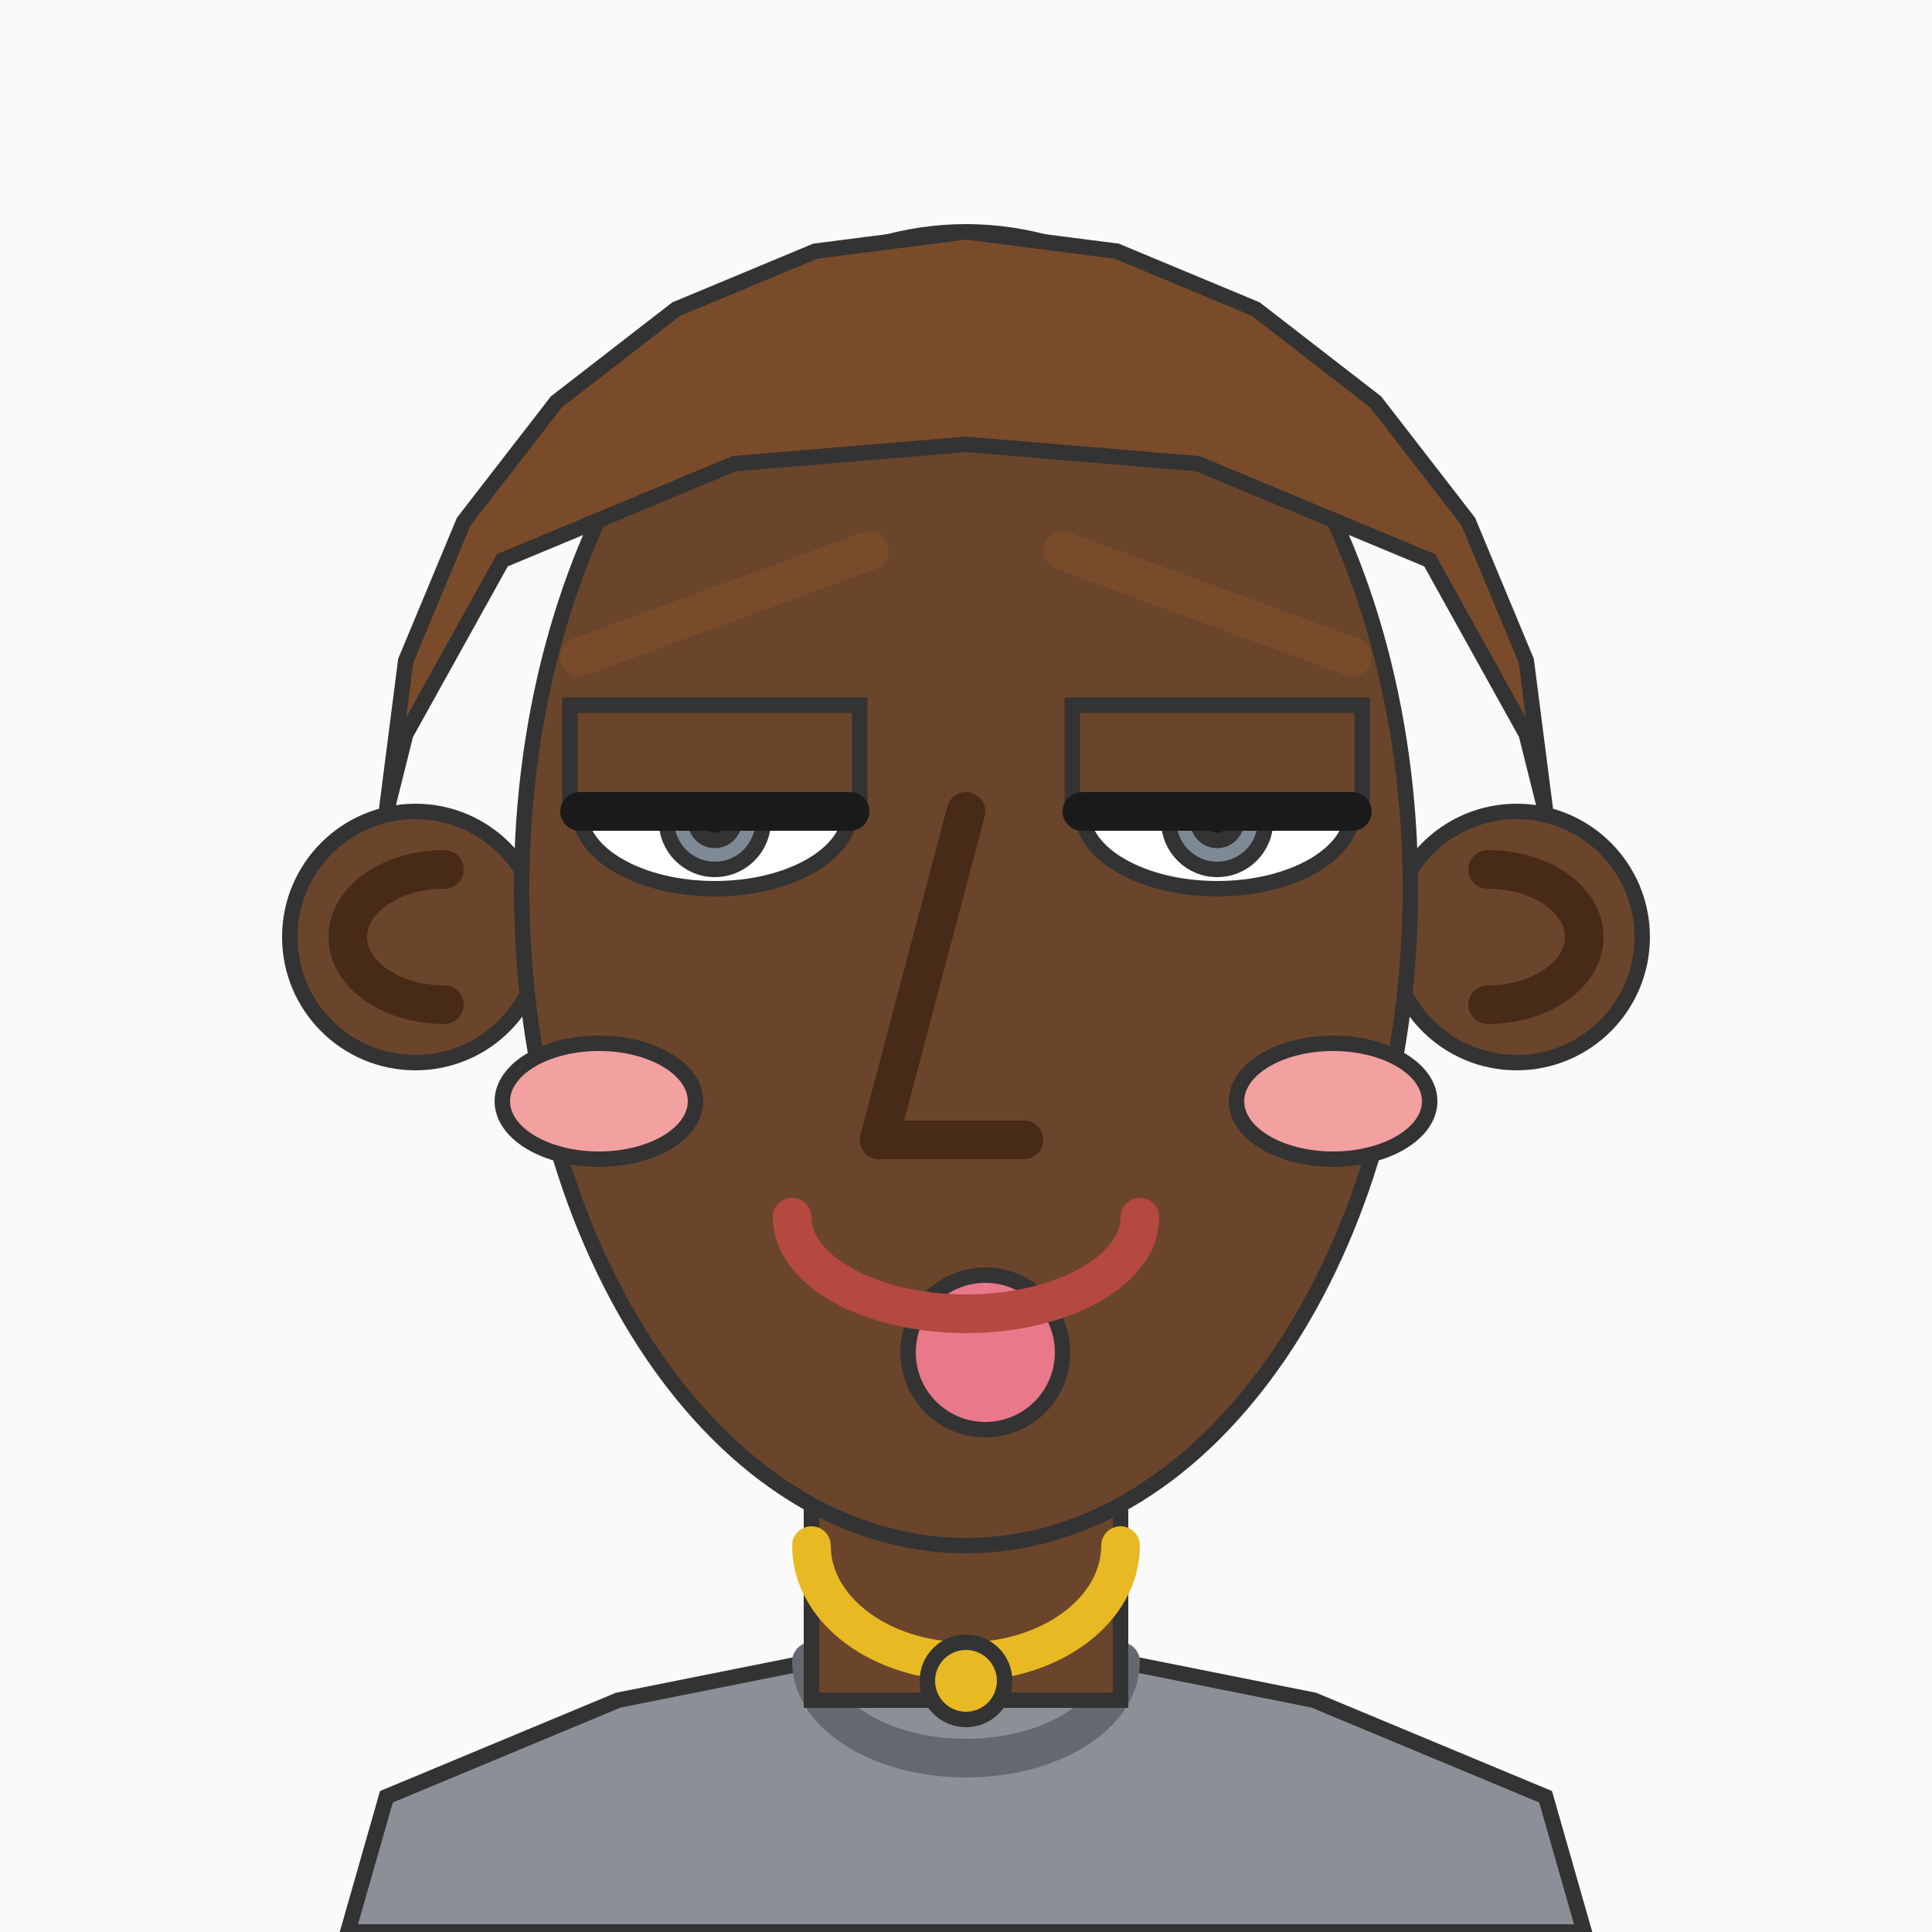
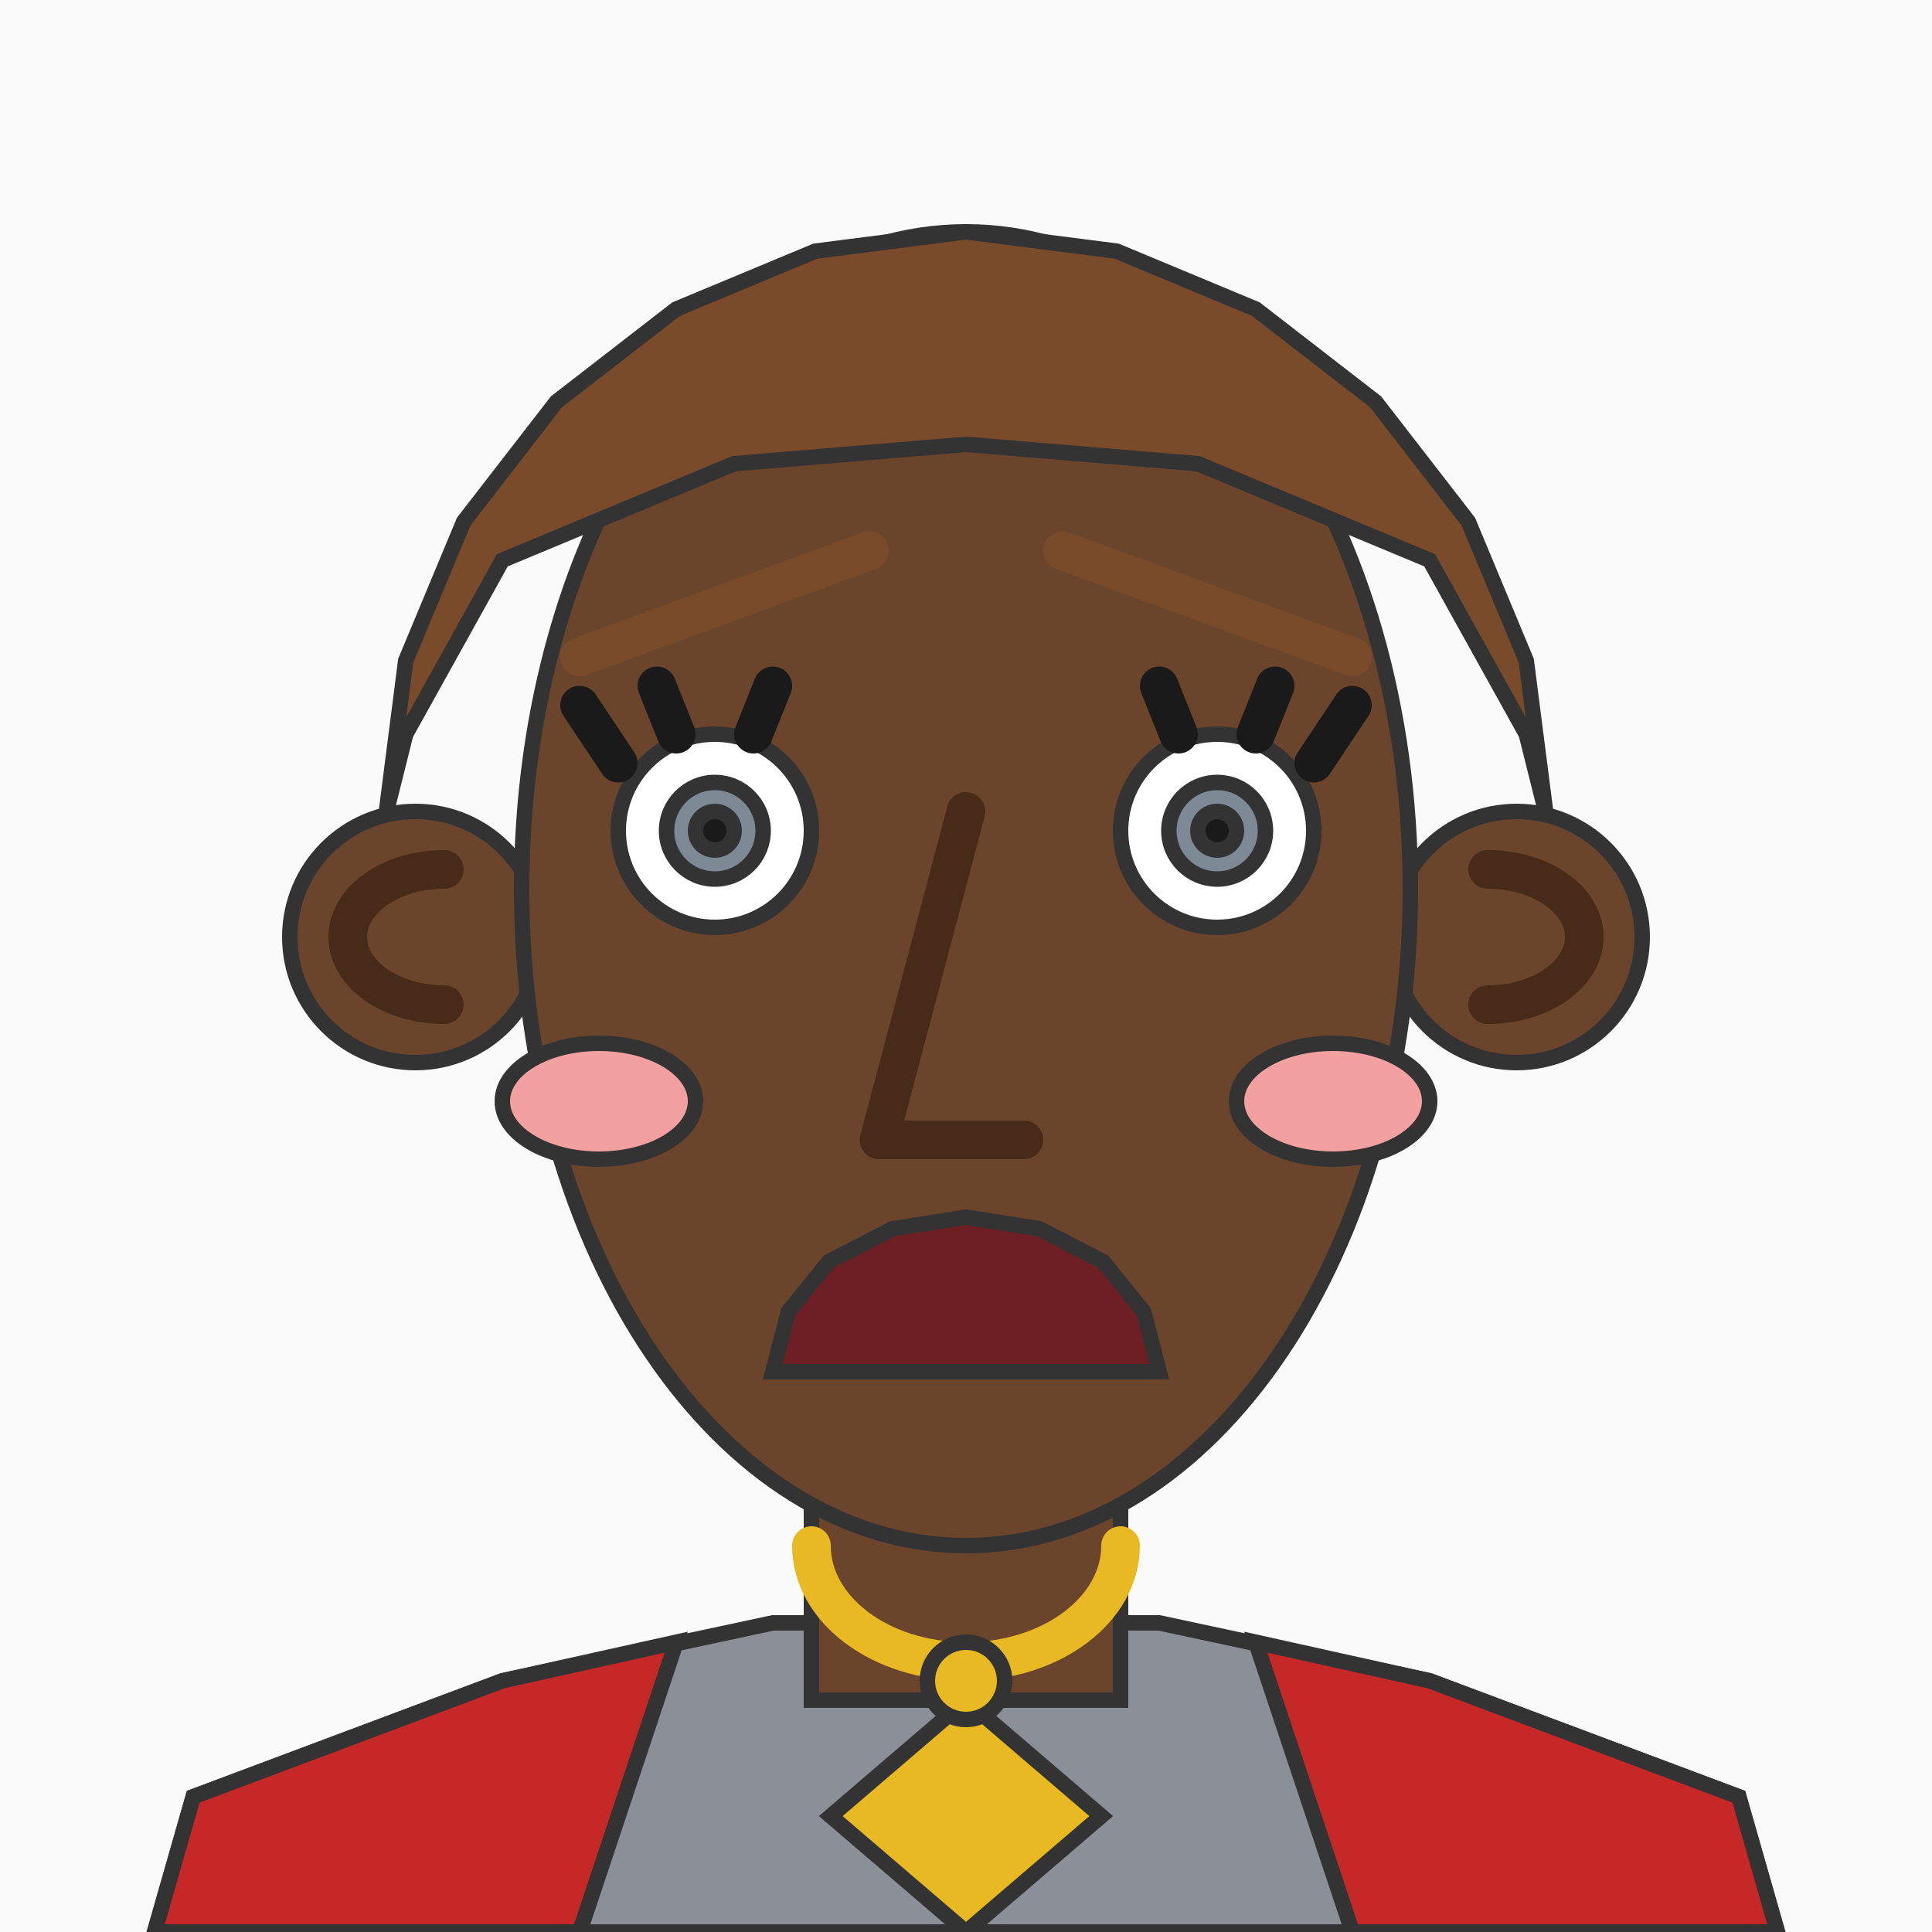
<svg xmlns="http://www.w3.org/2000/svg" viewBox="0 0 100 100" width="200" height="200">
  <rect width="100" height="100" fill="#fafafa" />
-   <polygon points="18,100 20,93 32,88 42,86 58,86 68,88 80,93 82,100" fill="#8A8F98" stroke="#333" stroke-width="0.8" />
-   <path d="M42 86 A8 5 0 0 0 58 86" fill="none" stroke="#646970" stroke-width="2" stroke-linecap="round" stroke-linejoin="round" />
+   <polygon points="8,100 10,93 26,87 40,84 60,84 74,87 90,93 92,100" fill="#8A8F98" stroke="#333" stroke-width="0.8" />
+   <polygon points="8,100 10,93 26,87 35,85 30,100" fill="#C62828" stroke="#333" stroke-width="0.8" />
+   <polygon points="92,100 90,93 74,87 65,85 70,100" fill="#C62828" stroke="#333" stroke-width="0.8" />
+   <polygon points="50,88 57,94 50,100 43,94" fill="#E8B923" stroke="#333" stroke-width="0.8" />
  <rect x="42" y="70" width="16" height="18" fill="#6B452B" stroke="#333" stroke-width="0.8" />
  <path d="M42 80 A8 6 0 0 0 58 80" fill="none" stroke="#E8B923" stroke-width="2" stroke-linecap="round" stroke-linejoin="round" />
  <ellipse cx="50" cy="87" rx="2" ry="2" fill="#E8B923" stroke="#333" stroke-width="0.8" />
  <ellipse cx="21.5" cy="48.5" rx="6.5" ry="6.5" fill="#6B452B" stroke="#333" stroke-width="0.8" />
  <path d="M23 45 A5 3.5 0 0 0 23 52" fill="none" stroke="#472A17" stroke-width="2" stroke-linecap="round" stroke-linejoin="round" />
  <ellipse cx="78.5" cy="48.5" rx="6.5" ry="6.5" fill="#6B452B" stroke="#333" stroke-width="0.8" />
  <path d="M77 45 A5 3.5 0 0 1 77 52" fill="none" stroke="#472A17" stroke-width="2" stroke-linecap="round" stroke-linejoin="round" />
  <ellipse cx="50" cy="46" rx="23" ry="34" fill="#6B452B" stroke="#333" stroke-width="0.8" />
  <ellipse cx="31" cy="57" rx="5" ry="3" fill="#F2A0A0" stroke="#333" stroke-width="0.8" />
  <ellipse cx="69" cy="57" rx="5" ry="3" fill="#F2A0A0" stroke="#333" stroke-width="0.8" />
-   <ellipse cx="51" cy="70" rx="4" ry="4" fill="#E8788A" stroke="#333" stroke-width="0.8" />
-   <path d="M41 63 A9 5 0 0 0 59 63" fill="none" stroke="#B5483F" stroke-width="2" stroke-linecap="round" stroke-linejoin="round" />
+   <polygon points="40,71 60,71 59.2,67.9 57.1,65.3 53.8,63.6 50,63 46.2,63.6 42.9,65.3 40.8,67.9" fill="#6E1F24" stroke="#333" stroke-width="0.8" />
  <polyline points="50,42 45.5,59 53,59" fill="none" stroke="#472A17" stroke-width="2" stroke-linecap="round" stroke-linejoin="round" />
-   <ellipse cx="37" cy="42" rx="7" ry="4" fill="#FFFFFF" stroke="#333" stroke-width="0.8" />
-   <ellipse cx="37" cy="42.5" rx="2.5" ry="2.5" fill="#7D8A96" stroke="#333" stroke-width="0.8" />
-   <ellipse cx="37" cy="42.5" rx="1" ry="1" fill="#1A1A1A" stroke="#333" stroke-width="0.8" />
-   <rect x="29.5" y="36.5" width="15" height="5.5" fill="#6B452B" stroke="#333" stroke-width="0.8" />
-   <polyline points="30,42 44,42" fill="none" stroke="#1A1A1A" stroke-width="2" stroke-linecap="round" stroke-linejoin="round" />
-   <ellipse cx="63" cy="42" rx="7" ry="4" fill="#FFFFFF" stroke="#333" stroke-width="0.8" />
-   <ellipse cx="63" cy="42.5" rx="2.5" ry="2.5" fill="#7D8A96" stroke="#333" stroke-width="0.8" />
-   <ellipse cx="63" cy="42.5" rx="1" ry="1" fill="#1A1A1A" stroke="#333" stroke-width="0.8" />
-   <rect x="55.5" y="36.5" width="15" height="5.5" fill="#6B452B" stroke="#333" stroke-width="0.8" />
-   <polyline points="70,42 56,42" fill="none" stroke="#1A1A1A" stroke-width="2" stroke-linecap="round" stroke-linejoin="round" />
+   <ellipse cx="37" cy="43" rx="5" ry="5" fill="#FFFFFF" stroke="#333" stroke-width="0.8" />
+   <ellipse cx="37" cy="43" rx="2.5" ry="2.5" fill="#7D8A96" stroke="#333" stroke-width="0.8" />
+   <ellipse cx="37" cy="43" rx="1" ry="1" fill="#1A1A1A" stroke="#333" stroke-width="0.8" />
+   <polyline points="32,39.5 30,36.5" fill="none" stroke="#1A1A1A" stroke-width="2" stroke-linecap="round" stroke-linejoin="round" />
+   <polyline points="35,38 34,35.5" fill="none" stroke="#1A1A1A" stroke-width="2" stroke-linecap="round" stroke-linejoin="round" />
+   <polyline points="39,38 40,35.5" fill="none" stroke="#1A1A1A" stroke-width="2" stroke-linecap="round" stroke-linejoin="round" />
+   <ellipse cx="63" cy="43" rx="5" ry="5" fill="#FFFFFF" stroke="#333" stroke-width="0.8" />
+   <ellipse cx="63" cy="43" rx="2.5" ry="2.5" fill="#7D8A96" stroke="#333" stroke-width="0.8" />
+   <ellipse cx="63" cy="43" rx="1" ry="1" fill="#1A1A1A" stroke="#333" stroke-width="0.8" />
+   <polyline points="68,39.5 70,36.5" fill="none" stroke="#1A1A1A" stroke-width="2" stroke-linecap="round" stroke-linejoin="round" />
+   <polyline points="65,38 66,35.5" fill="none" stroke="#1A1A1A" stroke-width="2" stroke-linecap="round" stroke-linejoin="round" />
+   <polyline points="61,38 60,35.5" fill="none" stroke="#1A1A1A" stroke-width="2" stroke-linecap="round" stroke-linejoin="round" />
  <polyline points="30,34 45,28.5" fill="none" stroke="#7A4B2A" stroke-width="2" stroke-linecap="round" stroke-linejoin="round" />
  <polyline points="70,34 55,28.5" fill="none" stroke="#7A4B2A" stroke-width="2" stroke-linecap="round" stroke-linejoin="round" />
  <polygon points="20,42 21,34.2 24,27 28.8,20.8 35,16 42.2,13 50,12 57.8,13 65,16 71.2,20.8 76,27 79,34.2 80,42 79,38 74,29 62,24 50,23 38,24 26,29 21,38" fill="#7A4B2A" stroke="#333" stroke-width="0.8" />
</svg>
